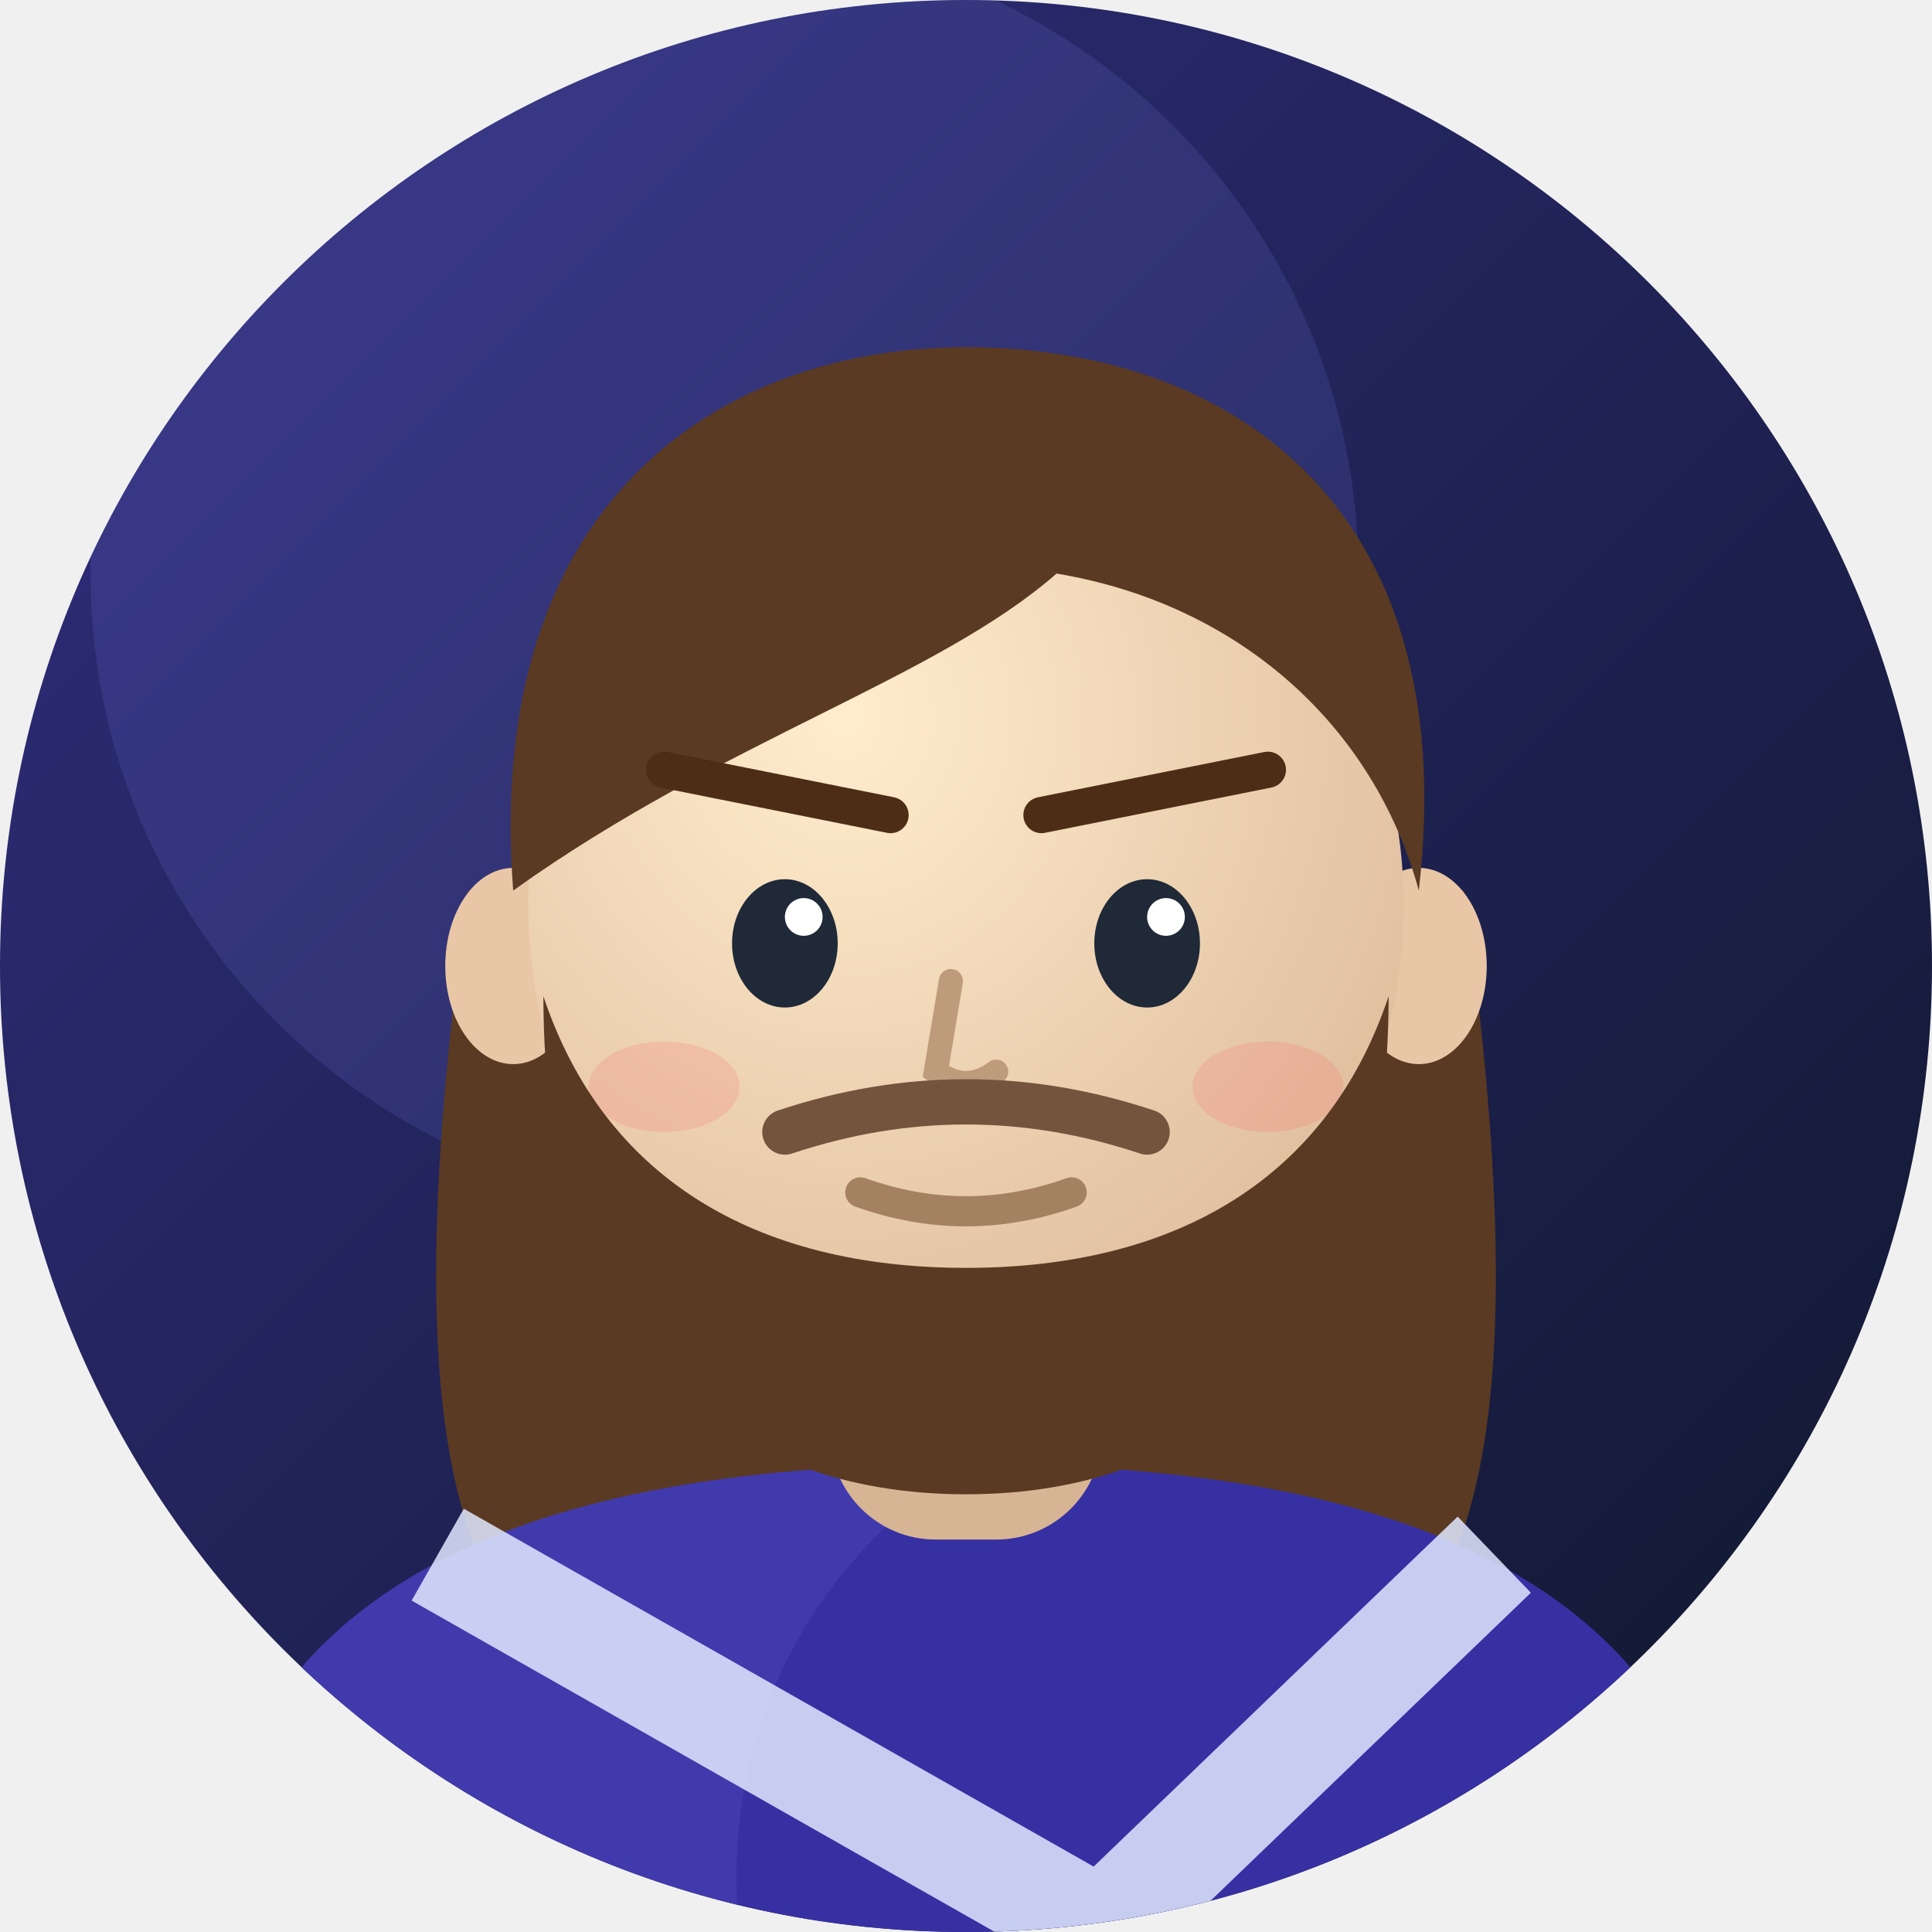
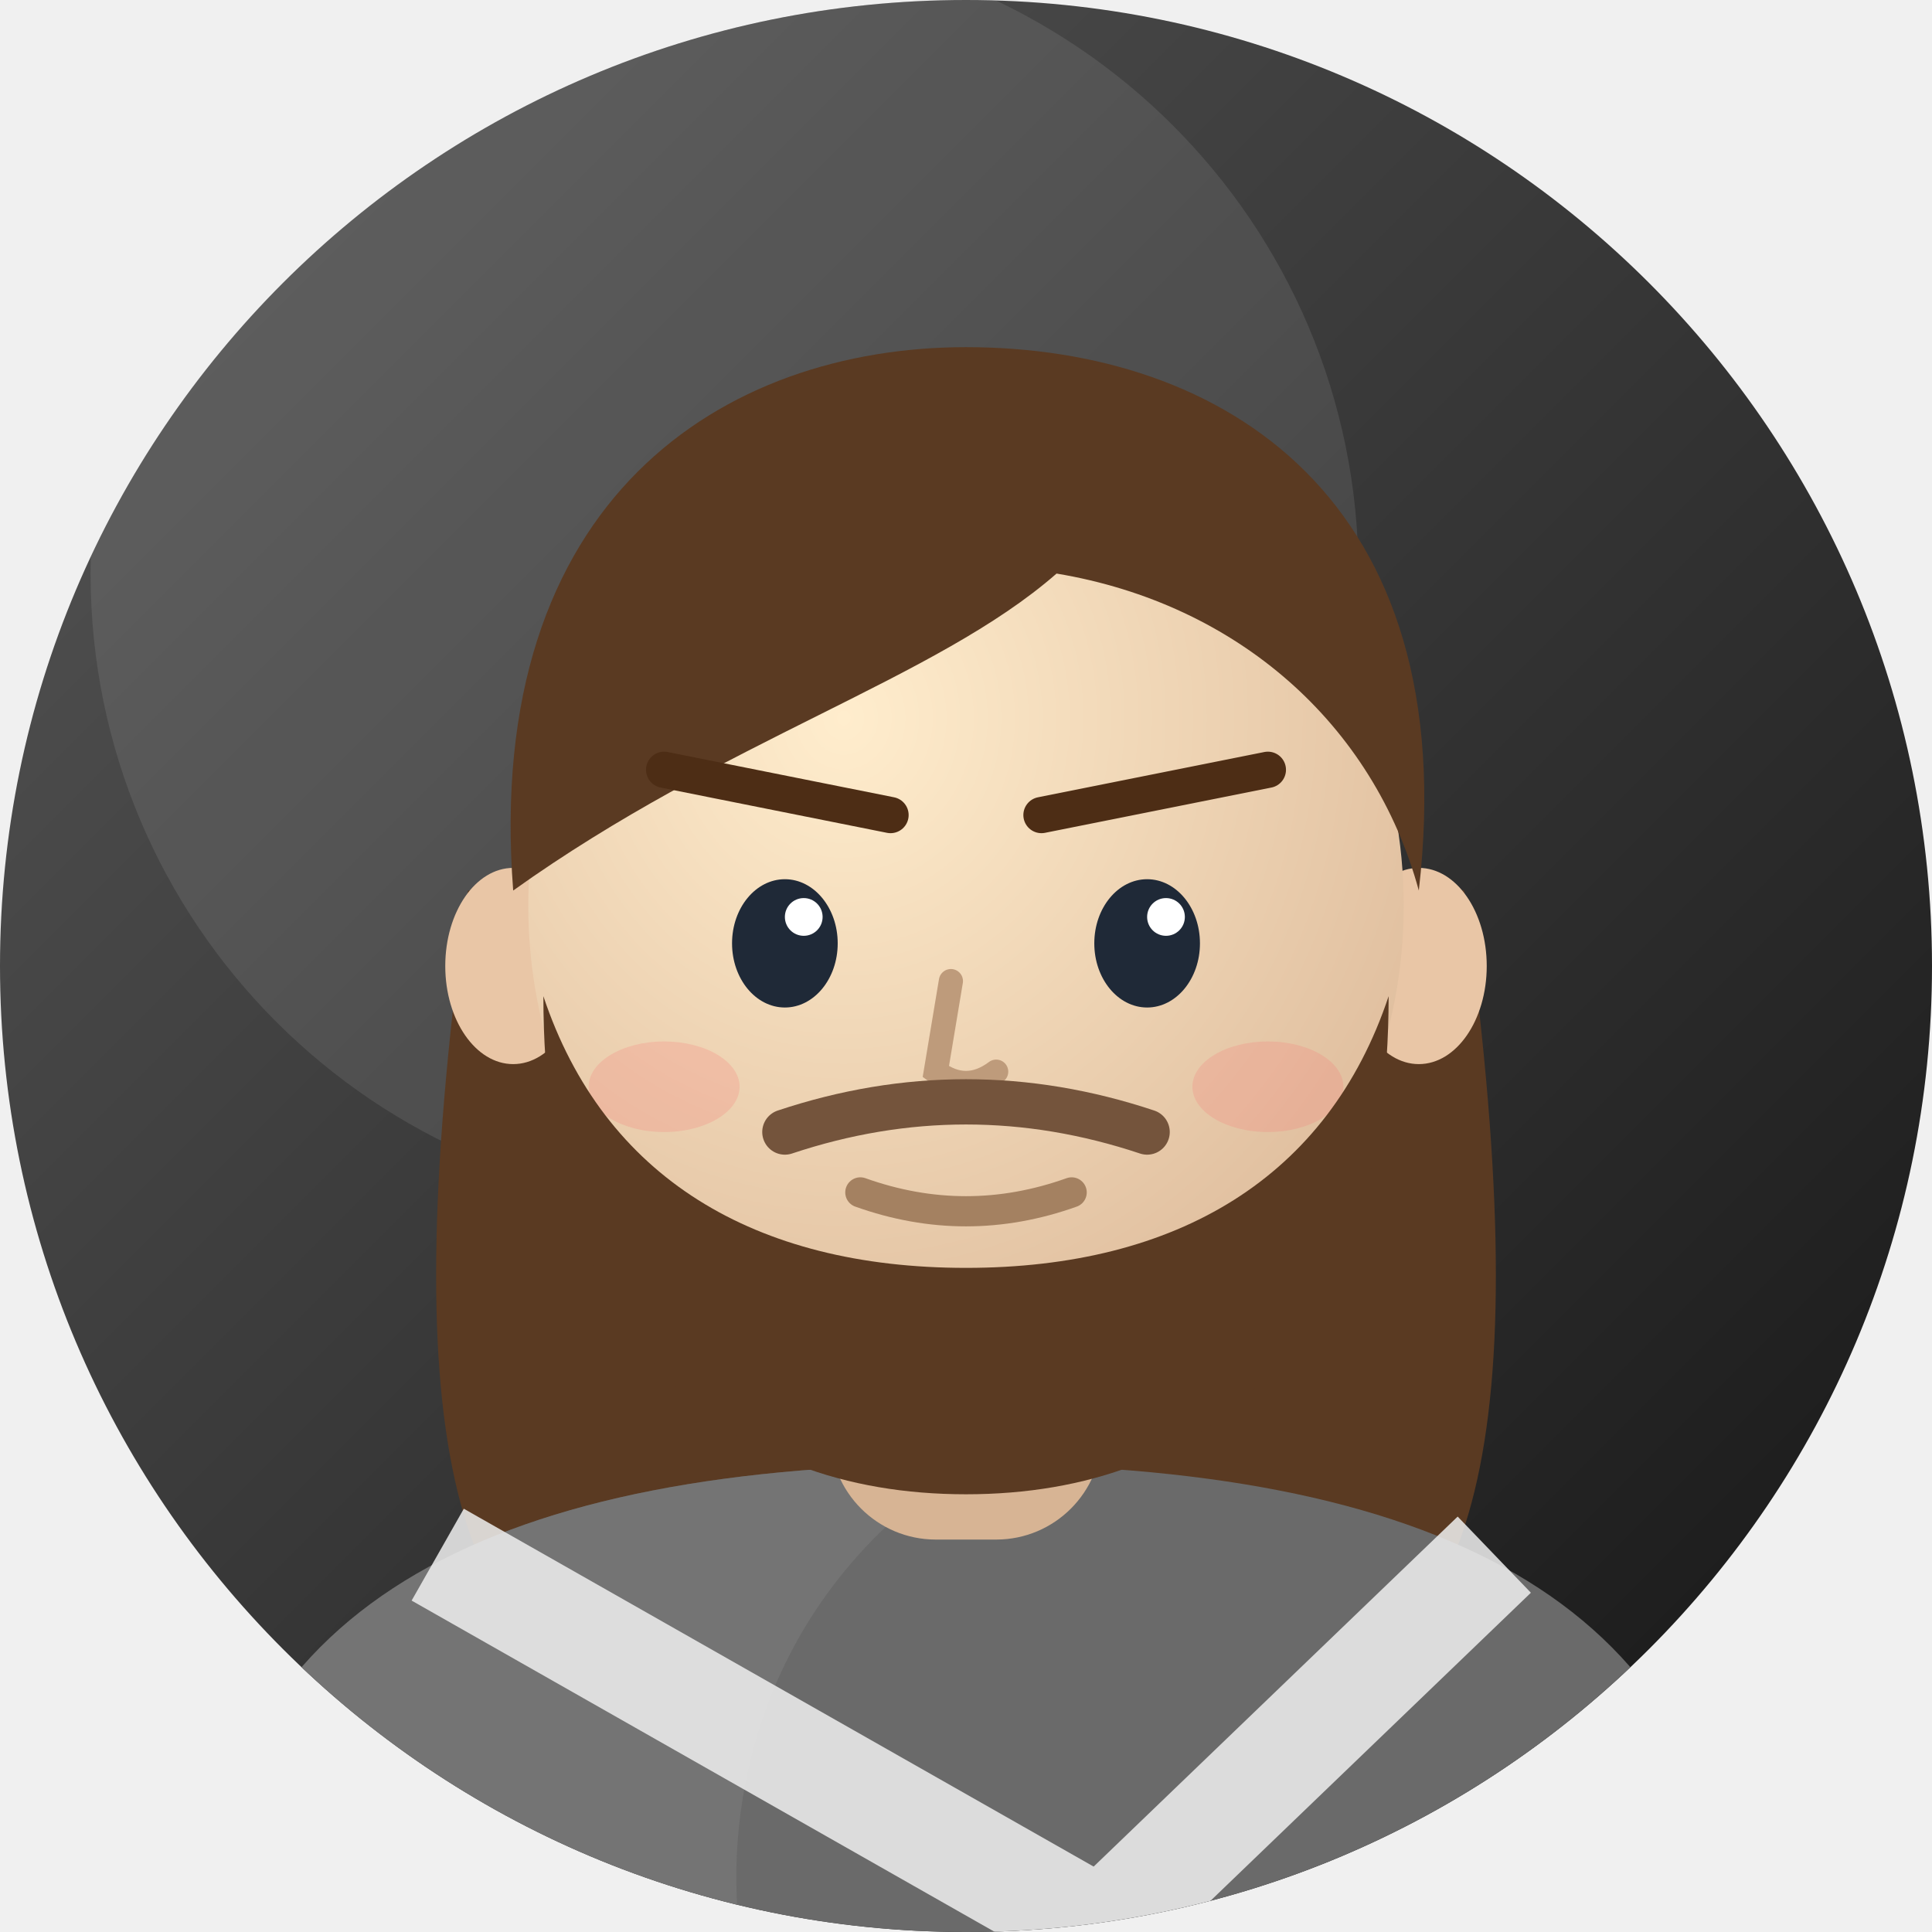
<svg xmlns="http://www.w3.org/2000/svg" viewBox="0 0 256 256" width="256" height="256" role="img" aria-label="whitfield_diffie">
  <defs>
    <linearGradient id="g-whitfield_diffie" x1="0" y1="0" x2="1" y2="1">
-       <stop offset="0" stop-color="#312e81" />
-       <stop offset="1" stop-color="#0f172a" />
+       <stop offset="0" stop-color="#585858" />
+       <stop offset="1" stop-color="#141414" />
    </linearGradient>
    <radialGradient id="f-whitfield_diffie" cx=".36" cy=".3" r=".8">
      <stop offset="0" stop-color="#ffedcd" />
      <stop offset="1" stop-color="#ddba9a" />
    </radialGradient>
    <clipPath id="c-whitfield_diffie">
      <circle cx="128" cy="128" r="128" />
    </clipPath>
  </defs>
  <g clip-path="url(#c-whitfield_diffie)">
    <rect width="256" height="256" fill="url(#g-whitfield_diffie)" />
-     <circle cx="96" cy="76" r="84" fill="#818cf8" opacity=".14" />
+     <circle cx="96" cy="76" r="84" fill="#bcbcbc" opacity=".14" />
    <path d="M62 118 C52 190 60 218 84 226 L172 226 C196 218 204 190 194 118 Z" fill="#5a3a22" />
-     <path d="M26 256 C30 212 66 194 128 194 C190 194 226 212 230 256 Z" fill="#3730a3" />
-     <path d="M26 256 C30 212 66 194 128 194 C100 212 96 240 98 256 Z" fill="#4b44b7" opacity=".5" />
-     <path d="M58 206 L146 256 L198 206" stroke="#e0e7ff" stroke-width="14" opacity=".85" fill="none" />
+     <path d="M26 256 C30 212 66 194 128 194 C190 194 226 212 230 256 Z" fill="#6a6a6a" />
+     <path d="M26 256 C30 212 66 194 128 194 C100 212 96 240 98 256 Z" fill="#7e7e7e" opacity=".5" />
+     <path d="M58 206 L146 256 L198 206" stroke="#f0f0f0" stroke-width="14" opacity=".85" fill="none" />
    <rect x="110" y="168" width="36" height="36" rx="14" fill="#d7b494" />
    <ellipse cx="68" cy="128" rx="9" ry="13" fill="#e9c6a6" />
    <ellipse cx="188" cy="128" rx="9" ry="13" fill="#e9c6a6" />
    <ellipse cx="128" cy="120" rx="58" ry="62" fill="url(#f-whitfield_diffie)" />
    <path d="M68 118 C64 66 96 46 128 46 C162 46 194 66 188 118 C182 96 164 80 140 76 C124 90 96 98 68 118 Z" fill="#5a3a22" />
    <g stroke="#4d2d15" stroke-width="4.8" stroke-linecap="round" fill="none">
      <path d="M88 102 L118 108" />
      <path d="M168 102 L138 108" />
    </g>
    <g fill="#1f2937">
      <ellipse cx="104" cy="125" rx="7" ry="8.5" />
      <ellipse cx="152" cy="125" rx="7" ry="8.5" />
    </g>
    <g fill="#fff">
      <circle cx="106.5" cy="121.5" r="2.5" />
      <circle cx="154.5" cy="121.5" r="2.5" />
    </g>
    <ellipse cx="88" cy="144" rx="10" ry="6" fill="#f87171" opacity=".22" />
    <ellipse cx="168" cy="144" rx="10" ry="6" fill="#f87171" opacity=".22" />
    <path d="M126 130 L124 142 Q128 145 132 142" stroke="#be9b7b" stroke-width="3.2" fill="none" stroke-linecap="round" />
    <path d="M114 158 Q128 163 142 158" stroke="#a48161" stroke-width="4" fill="none" stroke-linecap="round" />
    <path d="M72 132 C72 178 96 198 128 198 C160 198 184 178 184 132 C176 156 156 168 128 168 C100 168 80 156 72 132 Z" fill="#5a3a22" />
    <path d="M104 150 Q128 142 152 150" stroke="#74543c" stroke-width="6" stroke-linecap="round" fill="none" />
  </g>
</svg>
